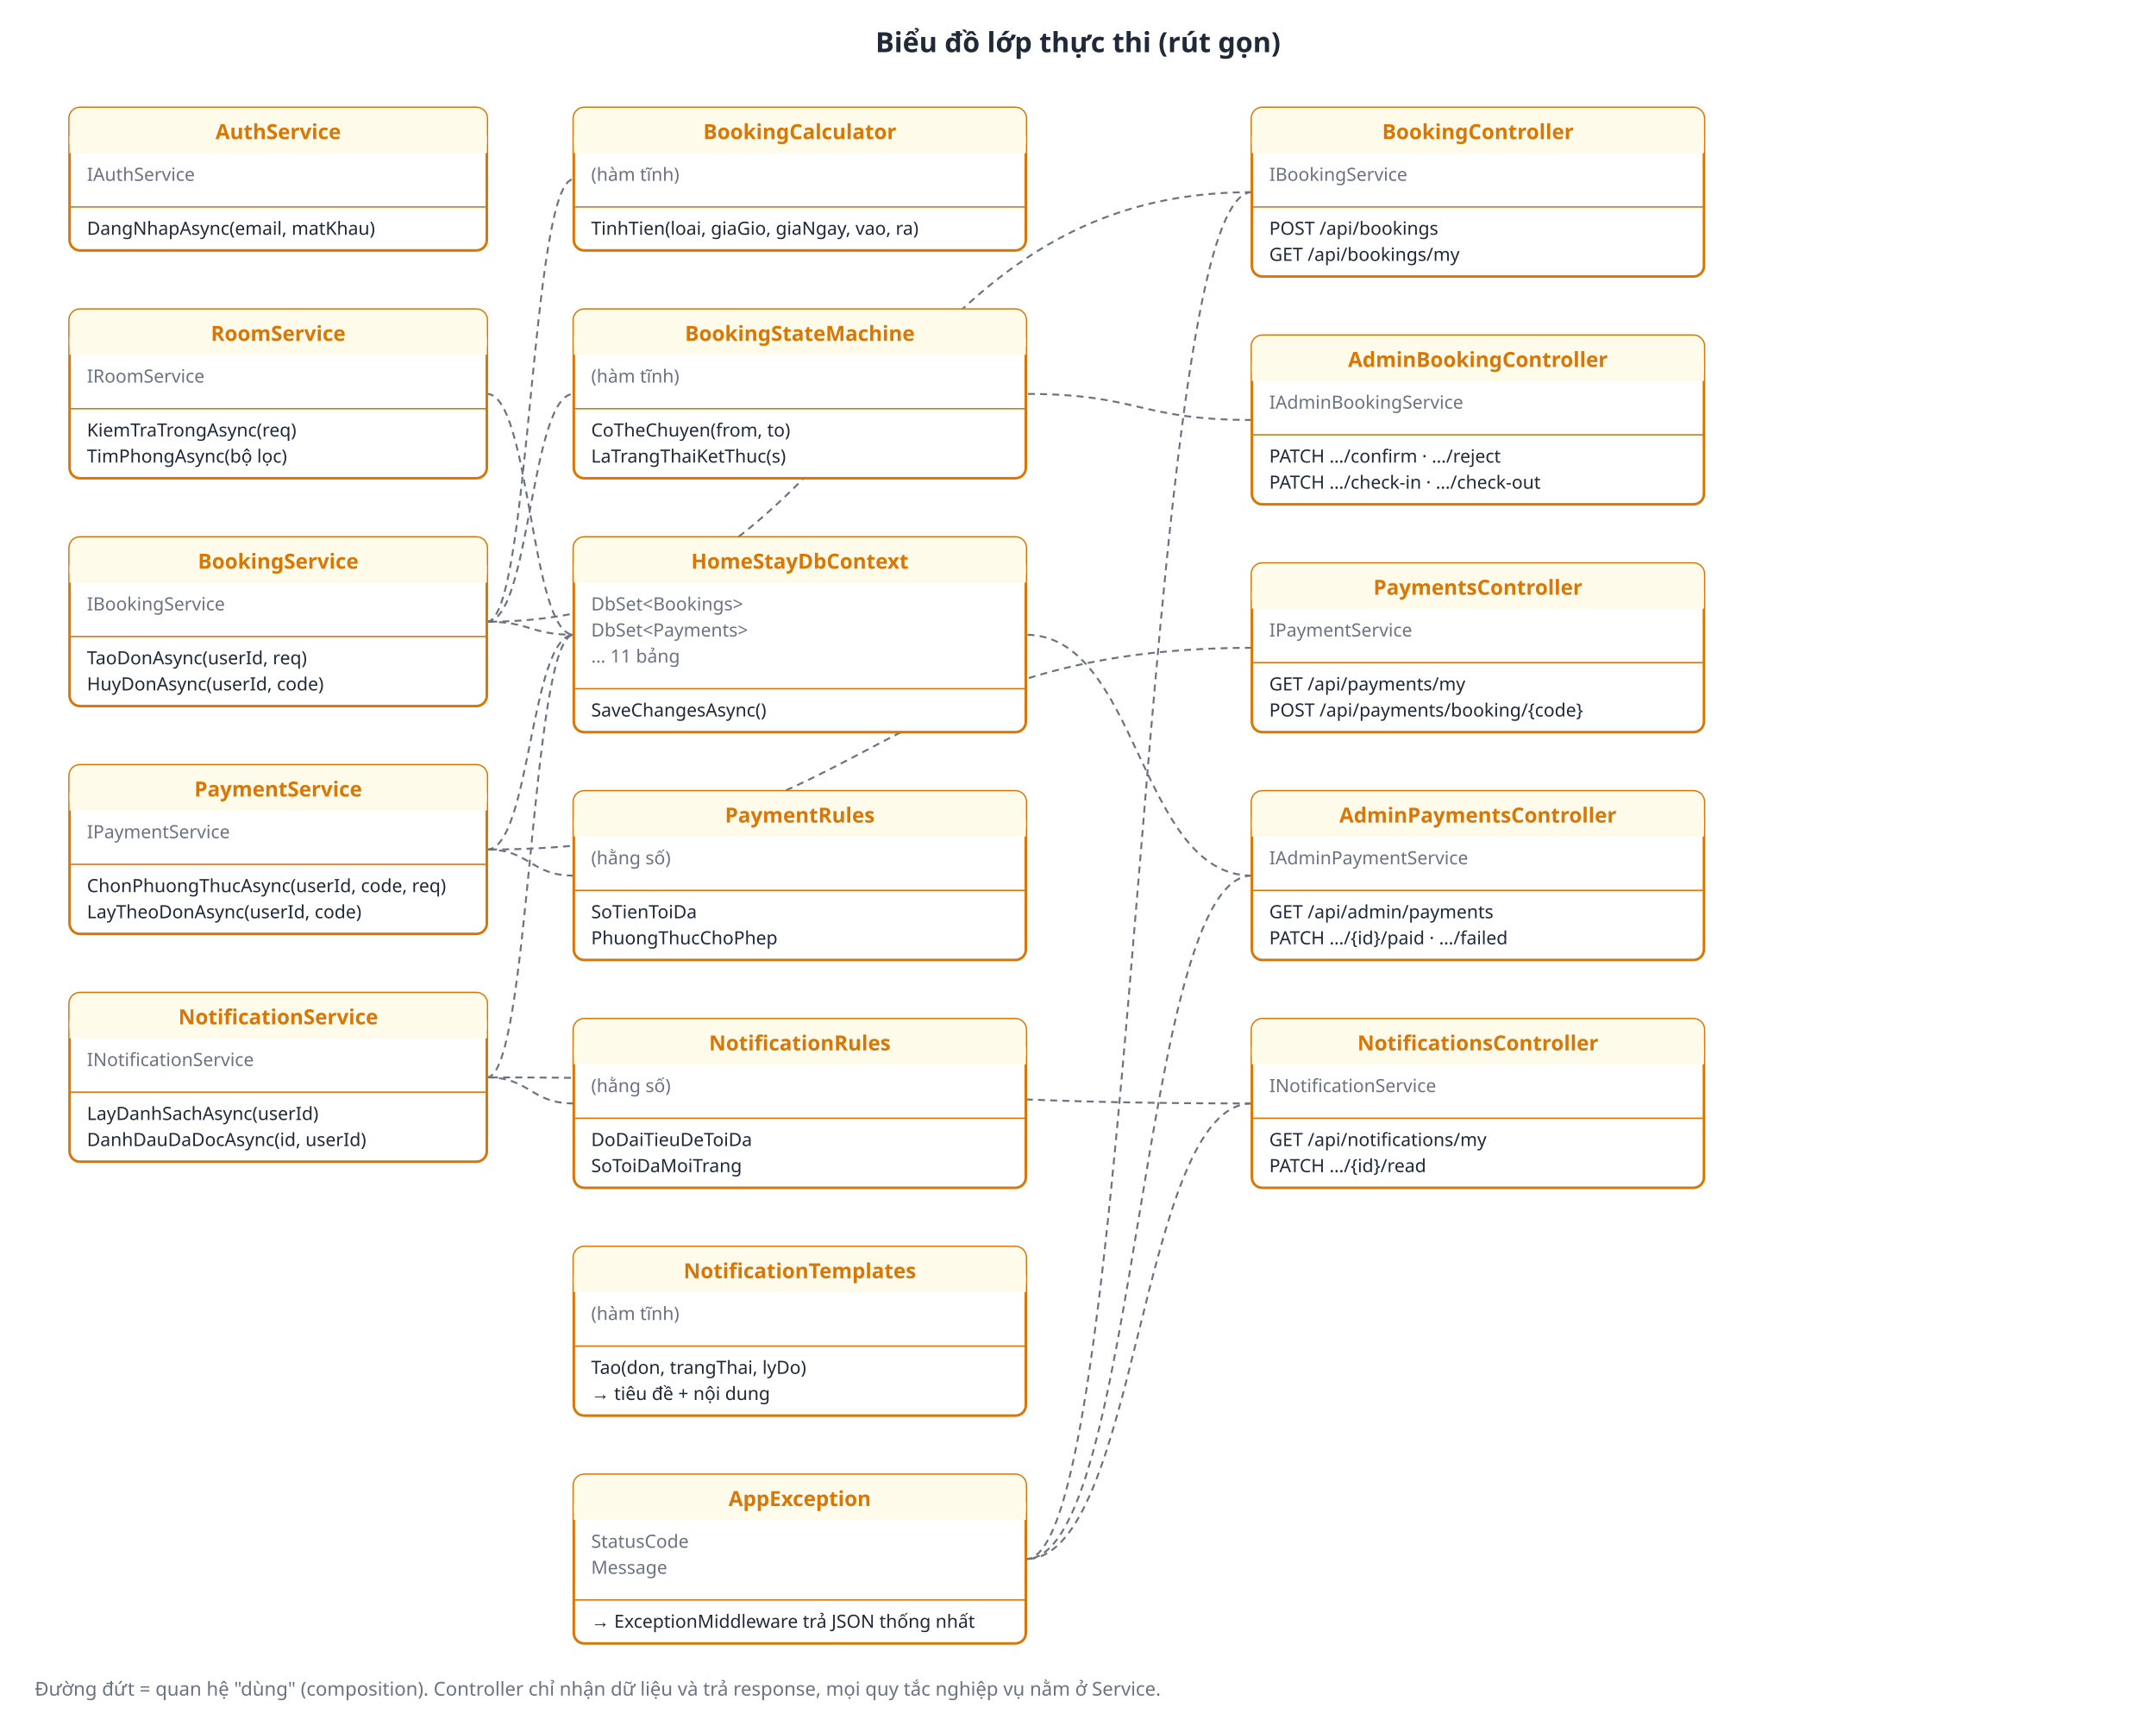
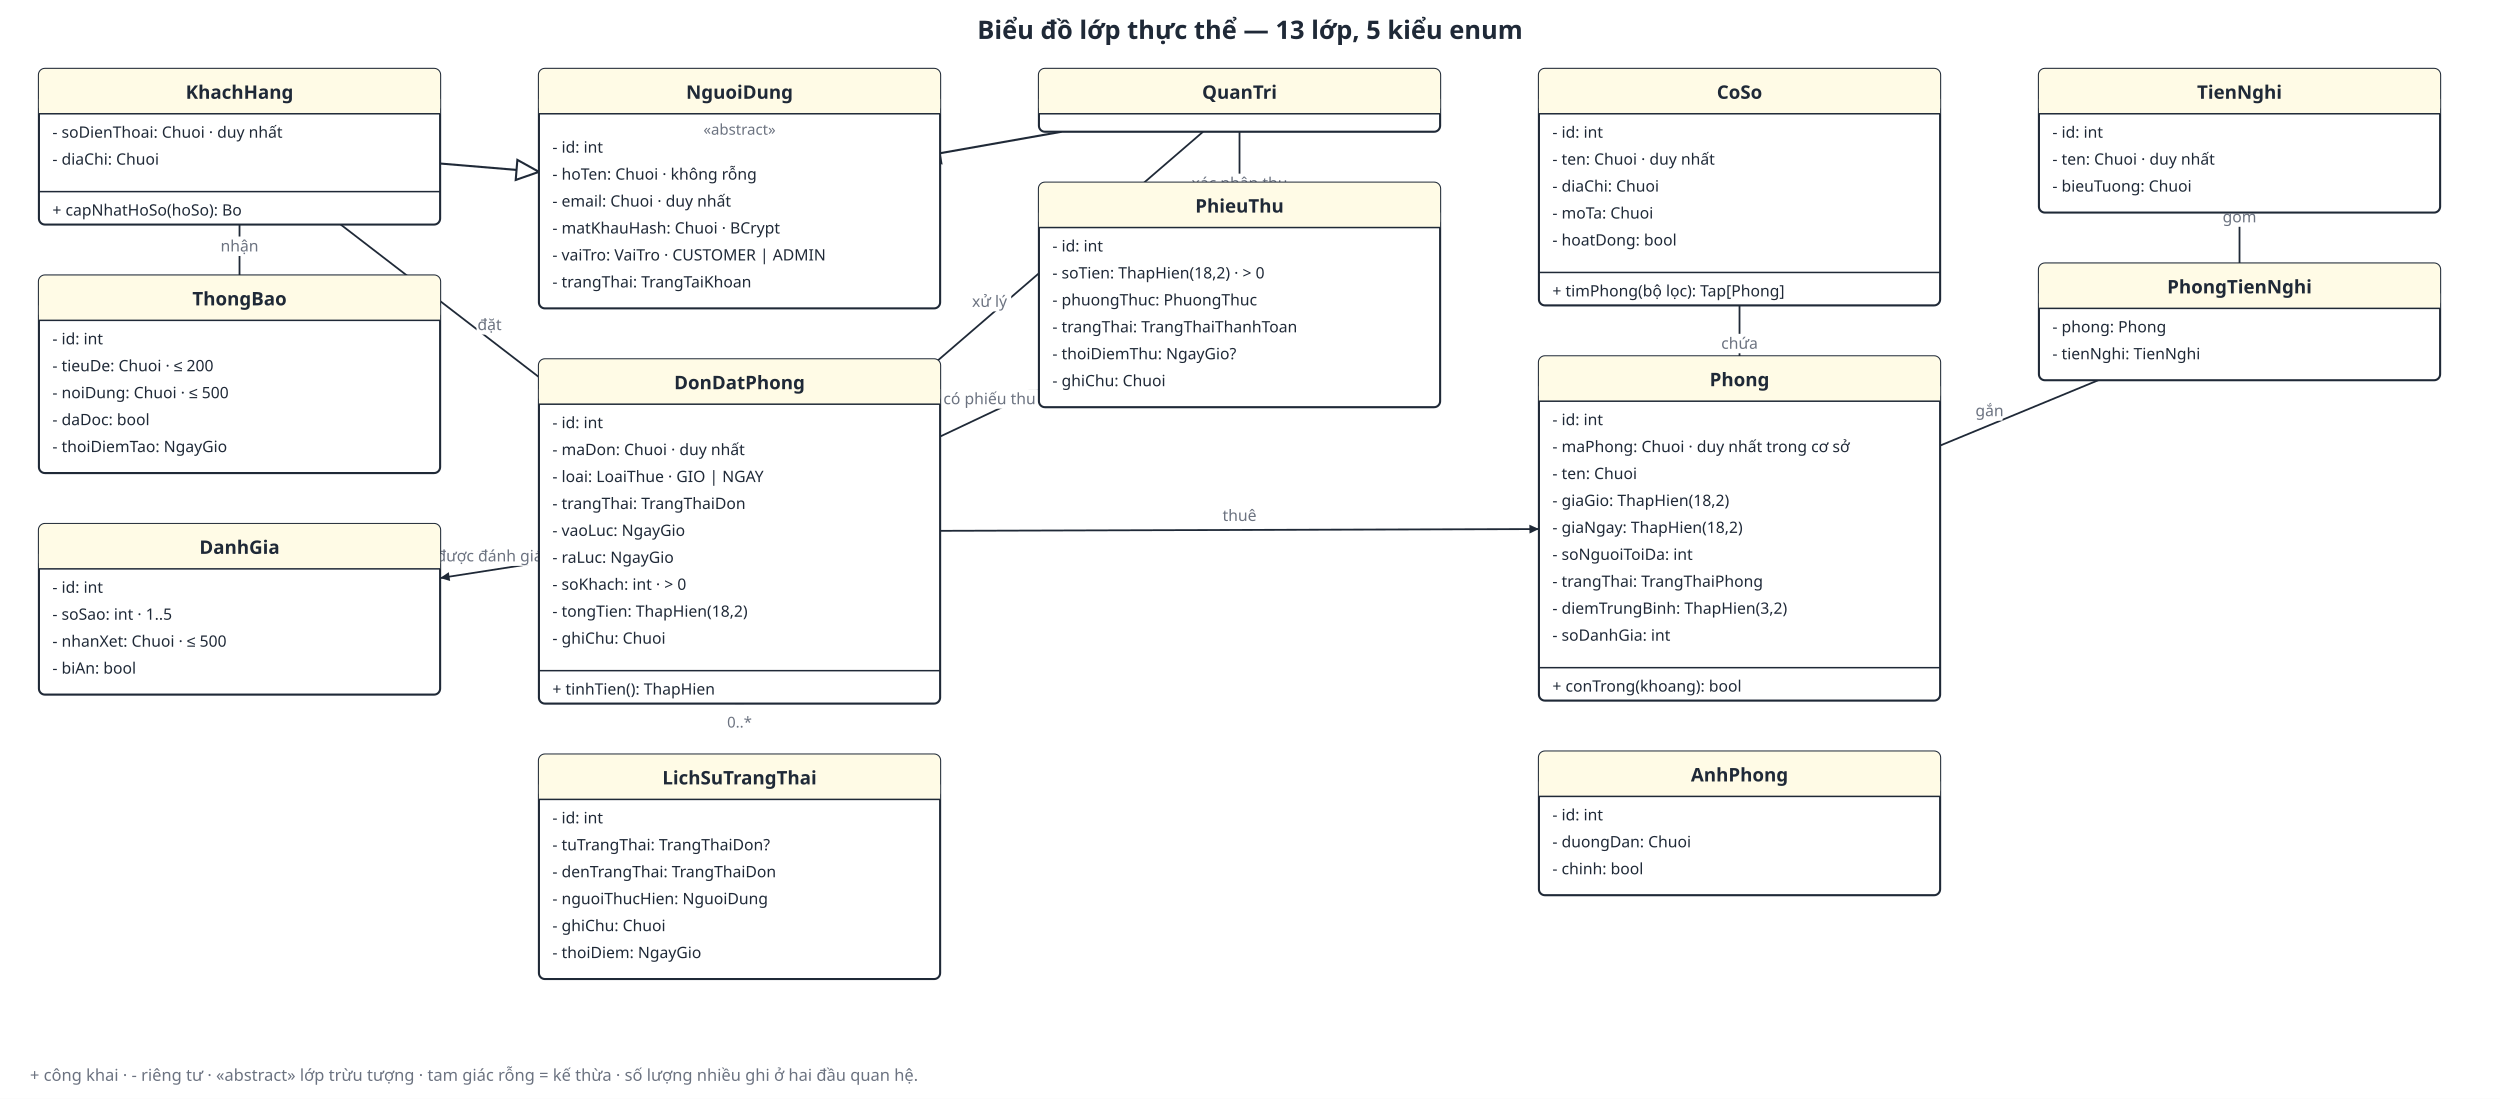
- <svg xmlns="http://www.w3.org/2000/svg" width="1240" height="989" viewBox="0 0 1240 989" font-family="'Segoe UI', 'Noto Sans', Arial, sans-serif">
-   <rect width="1240" height="989" fill="#ffffff" />
-   <text x="620" y="30" font-size="16" text-anchor="middle" fill="#1f2937" font-weight="700">Biểu đồ lớp thực thi (rút gọn)</text>
-   <path d="M 280 357.5 C 305 357.5, 305 103, 330 103" fill="none" stroke="#6b7280" stroke-width="1.1" stroke-dasharray="4 3" />
-   <path d="M 280 357.5 C 305 357.5, 305 226.5, 330 226.5" fill="none" stroke="#6b7280" stroke-width="1.1" stroke-dasharray="4 3" />
-   <path d="M 280 357.5 C 305 357.5, 305 365, 330 365" fill="none" stroke="#6b7280" stroke-width="1.1" stroke-dasharray="4 3" />
-   <path d="M 280 226.5 C 305 226.5, 305 365, 330 365" fill="none" stroke="#6b7280" stroke-width="1.1" stroke-dasharray="4 3" />
-   <path d="M 280 488.5 C 305 488.5, 305 365, 330 365" fill="none" stroke="#6b7280" stroke-width="1.1" stroke-dasharray="4 3" />
-   <path d="M 280 619.5 C 305 619.5, 305 365, 330 365" fill="none" stroke="#6b7280" stroke-width="1.1" stroke-dasharray="4 3" />
-   <path d="M 280 619.5 C 305 619.5, 305 634.5, 330 634.5" fill="none" stroke="#6b7280" stroke-width="1.1" stroke-dasharray="4 3" />
-   <path d="M 720 110.5 C 500 110.5, 500 357.5, 280 357.5" fill="none" stroke="#6b7280" stroke-width="1.1" stroke-dasharray="4 3" />
-   <path d="M 720 241.5 C 655 241.5, 655 226.5, 590 226.5" fill="none" stroke="#6b7280" stroke-width="1.1" stroke-dasharray="4 3" />
-   <path d="M 720 372.5 C 500 372.5, 500 488.5, 280 488.5" fill="none" stroke="#6b7280" stroke-width="1.1" stroke-dasharray="4 3" />
-   <path d="M 720 503.5 C 655 503.5, 655 365, 590 365" fill="none" stroke="#6b7280" stroke-width="1.1" stroke-dasharray="4 3" />
-   <path d="M 720 634.5 C 500 634.5, 500 619.5, 280 619.5" fill="none" stroke="#6b7280" stroke-width="1.1" stroke-dasharray="4 3" />
-   <path d="M 280 488.5 C 305 488.5, 305 503.5, 330 503.5" fill="none" stroke="#6b7280" stroke-width="1.1" stroke-dasharray="4 3" />
-   <path d="M 720 110.5 C 655 110.5, 655 896.5, 590 896.5" fill="none" stroke="#6b7280" stroke-width="1.1" stroke-dasharray="4 3" />
-   <path d="M 720 634.5 C 655 634.5, 655 896.5, 590 896.5" fill="none" stroke="#6b7280" stroke-width="1.1" stroke-dasharray="4 3" />
-   <path d="M 720 503.5 C 655 503.5, 655 896.5, 590 896.5" fill="none" stroke="#6b7280" stroke-width="1.1" stroke-dasharray="4 3" />
-   <rect x="40" y="62" width="240" height="82" rx="6" fill="#ffffff" stroke="#d97706" stroke-width="1.5" />
-   <rect x="40" y="62" width="240" height="26" rx="6" fill="#fffbeb" />
-   <rect x="40" y="78" width="240" height="10" fill="#fffbeb" />
-   <text x="160" y="80" font-size="12" text-anchor="middle" fill="#d97706" font-weight="700">AuthService</text>
-   <text x="50" y="104" font-size="10.5" text-anchor="start" fill="#6b7280" font-weight="400">IAuthService</text>
-   <line x1="40" y1="119" x2="280" y2="119" stroke="#d97706" stroke-width="0.8" />
-   <text x="50" y="135" font-size="10.5" text-anchor="start" fill="#1f2937" font-weight="400">DangNhapAsync(email, matKhau)</text>
-   <rect x="40" y="178" width="240" height="97" rx="6" fill="#ffffff" stroke="#d97706" stroke-width="1.5" />
-   <rect x="40" y="178" width="240" height="26" rx="6" fill="#fffbeb" />
-   <rect x="40" y="194" width="240" height="10" fill="#fffbeb" />
-   <text x="160" y="196" font-size="12" text-anchor="middle" fill="#d97706" font-weight="700">RoomService</text>
-   <text x="50" y="220" font-size="10.5" text-anchor="start" fill="#6b7280" font-weight="400">IRoomService</text>
-   <line x1="40" y1="235" x2="280" y2="235" stroke="#d97706" stroke-width="0.8" />
-   <text x="50" y="251" font-size="10.5" text-anchor="start" fill="#1f2937" font-weight="400">KiemTraTrongAsync(req)</text>
-   <text x="50" y="266" font-size="10.5" text-anchor="start" fill="#1f2937" font-weight="400">TimPhongAsync(bộ lọc)</text>
-   <rect x="40" y="309" width="240" height="97" rx="6" fill="#ffffff" stroke="#d97706" stroke-width="1.5" />
-   <rect x="40" y="309" width="240" height="26" rx="6" fill="#fffbeb" />
-   <rect x="40" y="325" width="240" height="10" fill="#fffbeb" />
-   <text x="160" y="327" font-size="12" text-anchor="middle" fill="#d97706" font-weight="700">BookingService</text>
-   <text x="50" y="351" font-size="10.5" text-anchor="start" fill="#6b7280" font-weight="400">IBookingService</text>
-   <line x1="40" y1="366" x2="280" y2="366" stroke="#d97706" stroke-width="0.8" />
-   <text x="50" y="382" font-size="10.5" text-anchor="start" fill="#1f2937" font-weight="400">TaoDonAsync(userId, req)</text>
-   <text x="50" y="397" font-size="10.5" text-anchor="start" fill="#1f2937" font-weight="400">HuyDonAsync(userId, code)</text>
-   <rect x="40" y="440" width="240" height="97" rx="6" fill="#ffffff" stroke="#d97706" stroke-width="1.5" />
-   <rect x="40" y="440" width="240" height="26" rx="6" fill="#fffbeb" />
-   <rect x="40" y="456" width="240" height="10" fill="#fffbeb" />
-   <text x="160" y="458" font-size="12" text-anchor="middle" fill="#d97706" font-weight="700">PaymentService</text>
-   <text x="50" y="482" font-size="10.5" text-anchor="start" fill="#6b7280" font-weight="400">IPaymentService</text>
-   <line x1="40" y1="497" x2="280" y2="497" stroke="#d97706" stroke-width="0.8" />
-   <text x="50" y="513" font-size="10.5" text-anchor="start" fill="#1f2937" font-weight="400">ChonPhuongThucAsync(userId, code, req)</text>
-   <text x="50" y="528" font-size="10.5" text-anchor="start" fill="#1f2937" font-weight="400">LayTheoDonAsync(userId, code)</text>
-   <rect x="40" y="571" width="240" height="97" rx="6" fill="#ffffff" stroke="#d97706" stroke-width="1.5" />
-   <rect x="40" y="571" width="240" height="26" rx="6" fill="#fffbeb" />
-   <rect x="40" y="587" width="240" height="10" fill="#fffbeb" />
-   <text x="160" y="589" font-size="12" text-anchor="middle" fill="#d97706" font-weight="700">NotificationService</text>
-   <text x="50" y="613" font-size="10.5" text-anchor="start" fill="#6b7280" font-weight="400">INotificationService</text>
-   <line x1="40" y1="628" x2="280" y2="628" stroke="#d97706" stroke-width="0.8" />
-   <text x="50" y="644" font-size="10.5" text-anchor="start" fill="#1f2937" font-weight="400">LayDanhSachAsync(userId)</text>
-   <text x="50" y="659" font-size="10.5" text-anchor="start" fill="#1f2937" font-weight="400">DanhDauDaDocAsync(id, userId)</text>
-   <rect x="330" y="62" width="260" height="82" rx="6" fill="#ffffff" stroke="#d97706" stroke-width="1.5" />
-   <rect x="330" y="62" width="260" height="26" rx="6" fill="#fffbeb" />
-   <rect x="330" y="78" width="260" height="10" fill="#fffbeb" />
-   <text x="460" y="80" font-size="12" text-anchor="middle" fill="#d97706" font-weight="700">BookingCalculator</text>
-   <text x="340" y="104" font-size="10.5" text-anchor="start" fill="#6b7280" font-weight="400">(hàm tĩnh)</text>
-   <line x1="330" y1="119" x2="590" y2="119" stroke="#d97706" stroke-width="0.8" />
-   <text x="340" y="135" font-size="10.5" text-anchor="start" fill="#1f2937" font-weight="400">TinhTien(loai, giaGio, giaNgay, vao, ra)</text>
-   <rect x="330" y="178" width="260" height="97" rx="6" fill="#ffffff" stroke="#d97706" stroke-width="1.5" />
-   <rect x="330" y="178" width="260" height="26" rx="6" fill="#fffbeb" />
-   <rect x="330" y="194" width="260" height="10" fill="#fffbeb" />
-   <text x="460" y="196" font-size="12" text-anchor="middle" fill="#d97706" font-weight="700">BookingStateMachine</text>
-   <text x="340" y="220" font-size="10.5" text-anchor="start" fill="#6b7280" font-weight="400">(hàm tĩnh)</text>
-   <line x1="330" y1="235" x2="590" y2="235" stroke="#d97706" stroke-width="0.8" />
-   <text x="340" y="251" font-size="10.5" text-anchor="start" fill="#1f2937" font-weight="400">CoTheChuyen(from, to)</text>
-   <text x="340" y="266" font-size="10.5" text-anchor="start" fill="#1f2937" font-weight="400">LaTrangThaiKetThuc(s)</text>
-   <rect x="330" y="309" width="260" height="112" rx="6" fill="#ffffff" stroke="#d97706" stroke-width="1.5" />
-   <rect x="330" y="309" width="260" height="26" rx="6" fill="#fffbeb" />
-   <rect x="330" y="325" width="260" height="10" fill="#fffbeb" />
-   <text x="460" y="327" font-size="12" text-anchor="middle" fill="#d97706" font-weight="700">HomeStayDbContext</text>
-   <text x="340" y="351" font-size="10.5" text-anchor="start" fill="#6b7280" font-weight="400">DbSet&lt;Bookings&gt;</text>
-   <text x="340" y="366" font-size="10.5" text-anchor="start" fill="#6b7280" font-weight="400">DbSet&lt;Payments&gt;</text>
-   <text x="340" y="381" font-size="10.5" text-anchor="start" fill="#6b7280" font-weight="400">… 11 bảng</text>
-   <line x1="330" y1="396" x2="590" y2="396" stroke="#d97706" stroke-width="0.8" />
-   <text x="340" y="412" font-size="10.5" text-anchor="start" fill="#1f2937" font-weight="400">SaveChangesAsync()</text>
-   <rect x="330" y="455" width="260" height="97" rx="6" fill="#ffffff" stroke="#d97706" stroke-width="1.5" />
-   <rect x="330" y="455" width="260" height="26" rx="6" fill="#fffbeb" />
-   <rect x="330" y="471" width="260" height="10" fill="#fffbeb" />
-   <text x="460" y="473" font-size="12" text-anchor="middle" fill="#d97706" font-weight="700">PaymentRules</text>
-   <text x="340" y="497" font-size="10.5" text-anchor="start" fill="#6b7280" font-weight="400">(hằng số)</text>
-   <line x1="330" y1="512" x2="590" y2="512" stroke="#d97706" stroke-width="0.8" />
-   <text x="340" y="528" font-size="10.5" text-anchor="start" fill="#1f2937" font-weight="400">SoTienToiDa</text>
-   <text x="340" y="543" font-size="10.5" text-anchor="start" fill="#1f2937" font-weight="400">PhuongThucChoPhep</text>
-   <rect x="330" y="586" width="260" height="97" rx="6" fill="#ffffff" stroke="#d97706" stroke-width="1.5" />
-   <rect x="330" y="586" width="260" height="26" rx="6" fill="#fffbeb" />
-   <rect x="330" y="602" width="260" height="10" fill="#fffbeb" />
-   <text x="460" y="604" font-size="12" text-anchor="middle" fill="#d97706" font-weight="700">NotificationRules</text>
-   <text x="340" y="628" font-size="10.5" text-anchor="start" fill="#6b7280" font-weight="400">(hằng số)</text>
-   <line x1="330" y1="643" x2="590" y2="643" stroke="#d97706" stroke-width="0.8" />
-   <text x="340" y="659" font-size="10.5" text-anchor="start" fill="#1f2937" font-weight="400">DoDaiTieuDeToiDa</text>
-   <text x="340" y="674" font-size="10.5" text-anchor="start" fill="#1f2937" font-weight="400">SoToiDaMoiTrang</text>
-   <rect x="330" y="717" width="260" height="97" rx="6" fill="#ffffff" stroke="#d97706" stroke-width="1.5" />
-   <rect x="330" y="717" width="260" height="26" rx="6" fill="#fffbeb" />
-   <rect x="330" y="733" width="260" height="10" fill="#fffbeb" />
-   <text x="460" y="735" font-size="12" text-anchor="middle" fill="#d97706" font-weight="700">NotificationTemplates</text>
-   <text x="340" y="759" font-size="10.5" text-anchor="start" fill="#6b7280" font-weight="400">(hàm tĩnh)</text>
-   <line x1="330" y1="774" x2="590" y2="774" stroke="#d97706" stroke-width="0.8" />
-   <text x="340" y="790" font-size="10.5" text-anchor="start" fill="#1f2937" font-weight="400">Tao(don, trangThai, lyDo)</text>
-   <text x="340" y="805" font-size="10.5" text-anchor="start" fill="#1f2937" font-weight="400">→ tiêu đề + nội dung</text>
-   <rect x="330" y="848" width="260" height="97" rx="6" fill="#ffffff" stroke="#d97706" stroke-width="1.5" />
-   <rect x="330" y="848" width="260" height="26" rx="6" fill="#fffbeb" />
-   <rect x="330" y="864" width="260" height="10" fill="#fffbeb" />
-   <text x="460" y="866" font-size="12" text-anchor="middle" fill="#d97706" font-weight="700">AppException</text>
-   <text x="340" y="890" font-size="10.5" text-anchor="start" fill="#6b7280" font-weight="400">StatusCode</text>
-   <text x="340" y="905" font-size="10.5" text-anchor="start" fill="#6b7280" font-weight="400">Message</text>
-   <line x1="330" y1="920" x2="590" y2="920" stroke="#d97706" stroke-width="0.8" />
-   <text x="340" y="936" font-size="10.5" text-anchor="start" fill="#1f2937" font-weight="400">→ ExceptionMiddleware trả JSON thống nhất</text>
-   <rect x="720" y="62" width="260" height="97" rx="6" fill="#ffffff" stroke="#d97706" stroke-width="1.5" />
-   <rect x="720" y="62" width="260" height="26" rx="6" fill="#fffbeb" />
-   <rect x="720" y="78" width="260" height="10" fill="#fffbeb" />
-   <text x="850" y="80" font-size="12" text-anchor="middle" fill="#d97706" font-weight="700">BookingController</text>
-   <text x="730" y="104" font-size="10.5" text-anchor="start" fill="#6b7280" font-weight="400">IBookingService</text>
-   <line x1="720" y1="119" x2="980" y2="119" stroke="#d97706" stroke-width="0.8" />
-   <text x="730" y="135" font-size="10.5" text-anchor="start" fill="#1f2937" font-weight="400">POST /api/bookings</text>
-   <text x="730" y="150" font-size="10.5" text-anchor="start" fill="#1f2937" font-weight="400">GET /api/bookings/my</text>
-   <rect x="720" y="193" width="260" height="97" rx="6" fill="#ffffff" stroke="#d97706" stroke-width="1.5" />
-   <rect x="720" y="193" width="260" height="26" rx="6" fill="#fffbeb" />
-   <rect x="720" y="209" width="260" height="10" fill="#fffbeb" />
-   <text x="850" y="211" font-size="12" text-anchor="middle" fill="#d97706" font-weight="700">AdminBookingController</text>
-   <text x="730" y="235" font-size="10.5" text-anchor="start" fill="#6b7280" font-weight="400">IAdminBookingService</text>
-   <line x1="720" y1="250" x2="980" y2="250" stroke="#d97706" stroke-width="0.8" />
-   <text x="730" y="266" font-size="10.5" text-anchor="start" fill="#1f2937" font-weight="400">PATCH …/confirm · …/reject</text>
-   <text x="730" y="281" font-size="10.5" text-anchor="start" fill="#1f2937" font-weight="400">PATCH …/check-in · …/check-out</text>
-   <rect x="720" y="324" width="260" height="97" rx="6" fill="#ffffff" stroke="#d97706" stroke-width="1.5" />
-   <rect x="720" y="324" width="260" height="26" rx="6" fill="#fffbeb" />
-   <rect x="720" y="340" width="260" height="10" fill="#fffbeb" />
-   <text x="850" y="342" font-size="12" text-anchor="middle" fill="#d97706" font-weight="700">PaymentsController</text>
-   <text x="730" y="366" font-size="10.5" text-anchor="start" fill="#6b7280" font-weight="400">IPaymentService</text>
-   <line x1="720" y1="381" x2="980" y2="381" stroke="#d97706" stroke-width="0.8" />
-   <text x="730" y="397" font-size="10.5" text-anchor="start" fill="#1f2937" font-weight="400">GET /api/payments/my</text>
-   <text x="730" y="412" font-size="10.5" text-anchor="start" fill="#1f2937" font-weight="400">POST /api/payments/booking/{code}</text>
-   <rect x="720" y="455" width="260" height="97" rx="6" fill="#ffffff" stroke="#d97706" stroke-width="1.5" />
-   <rect x="720" y="455" width="260" height="26" rx="6" fill="#fffbeb" />
-   <rect x="720" y="471" width="260" height="10" fill="#fffbeb" />
-   <text x="850" y="473" font-size="12" text-anchor="middle" fill="#d97706" font-weight="700">AdminPaymentsController</text>
-   <text x="730" y="497" font-size="10.5" text-anchor="start" fill="#6b7280" font-weight="400">IAdminPaymentService</text>
-   <line x1="720" y1="512" x2="980" y2="512" stroke="#d97706" stroke-width="0.8" />
-   <text x="730" y="528" font-size="10.5" text-anchor="start" fill="#1f2937" font-weight="400">GET /api/admin/payments</text>
-   <text x="730" y="543" font-size="10.5" text-anchor="start" fill="#1f2937" font-weight="400">PATCH …/{id}/paid · …/failed</text>
-   <rect x="720" y="586" width="260" height="97" rx="6" fill="#ffffff" stroke="#d97706" stroke-width="1.5" />
-   <rect x="720" y="586" width="260" height="26" rx="6" fill="#fffbeb" />
-   <rect x="720" y="602" width="260" height="10" fill="#fffbeb" />
-   <text x="850" y="604" font-size="12" text-anchor="middle" fill="#d97706" font-weight="700">NotificationsController</text>
-   <text x="730" y="628" font-size="10.5" text-anchor="start" fill="#6b7280" font-weight="400">INotificationService</text>
-   <line x1="720" y1="643" x2="980" y2="643" stroke="#d97706" stroke-width="0.8" />
-   <text x="730" y="659" font-size="10.5" text-anchor="start" fill="#1f2937" font-weight="400">GET /api/notifications/my</text>
-   <text x="730" y="674" font-size="10.5" text-anchor="start" fill="#1f2937" font-weight="400">PATCH …/{id}/read</text>
-   <text x="20" y="975" font-size="11" text-anchor="start" fill="#6b7280" font-weight="400">Đường đứt = quan hệ "dùng" (composition). Controller chỉ nhận dữ liệu và trả response, mọi quy tắc nghiệp vụ nằm ở Service.</text>
+ <svg xmlns="http://www.w3.org/2000/svg" width="1670" height="734" viewBox="0 0 1670 734" font-family="'Segoe UI', 'Noto Sans', Arial, sans-serif" role="img">
+   <rect width="1670" height="734" fill="#ffffff" />
+   <text x="835" y="26" font-size="17" text-anchor="middle" fill="#1f2937" font-weight="700">Biểu đồ lớp thực thể — 13 lớp, 5 kiểu enum</text>
+   <line x1="227.58" y1="150" x2="426.42" y2="303" stroke="#1f2937" stroke-width="1.2" />
+   <polygon points="426.42,303 419.6,301.5 423.2,296.8" fill="#1f2937" />
+   <rect x="318.3" y="210.5" width="17.4" height="13" fill="#ffffff" />
+   <text x="327" y="220.5" font-size="10.5" text-anchor="middle" fill="#6b7280" font-weight="400">đặt</text>
+   <text x="214.899" y="144.243" font-size="10" text-anchor="middle" fill="#6b7280" font-weight="400">1</text>
+   <text x="440.686" y="317.977" font-size="10" text-anchor="middle" fill="#6b7280" font-weight="400">0..*</text>
+   <line x1="160" y1="150" x2="160" y2="198" stroke="#1f2937" stroke-width="1.2" />
+   <polygon points="160,198 157.0,191.7 163.0,191.7" fill="#1f2937" />
+   <rect x="148.4" y="158" width="23.2" height="13" fill="#ffffff" />
+   <text x="160" y="168" font-size="10.5" text-anchor="middle" fill="#6b7280" font-weight="400">nhận</text>
+   <text x="160" y="138" font-size="10" text-anchor="middle" fill="#6b7280" font-weight="400">1</text>
+   <text x="160" y="220" font-size="10" text-anchor="middle" fill="#6b7280" font-weight="400">0..*</text>
+   <line x1="494" y1="470" x2="494" y2="464" stroke="#1f2937" stroke-width="1.2" />
+   <polygon points="494,464 497.0,470.3 491.0,470.3" fill="#1f2937" />
+   <rect x="470.8" y="451" width="46.4" height="13" fill="#ffffff" />
+   <text x="494" y="461" font-size="10.5" text-anchor="middle" fill="#6b7280" font-weight="400">ghi nhận</text>
+   <text x="494" y="458" font-size="10" text-anchor="middle" fill="#6b7280" font-weight="400">1</text>
+   <text x="494" y="486" font-size="10" text-anchor="middle" fill="#6b7280" font-weight="400">0..*</text>
+   <line x1="628" y1="291.611" x2="694" y2="260.389" stroke="#1f2937" stroke-width="1.2" />
+   <polygon points="694,260.389 689.5,265.8 687.0,260.4" fill="#1f2937" />
+   <rect x="626.2" y="260" width="69.6" height="13" fill="#ffffff" />
+   <text x="661" y="270" font-size="10.5" text-anchor="middle" fill="#6b7280" font-weight="400">có phiếu thu</text>
+   <text x="613.537" y="302.453" font-size="10" text-anchor="middle" fill="#6b7280" font-weight="400">1</text>
+   <text x="710.271" y="256.692" font-size="10" text-anchor="middle" fill="#6b7280" font-weight="400">0..1</text>
+   <line x1="360" y1="375.862" x2="294" y2="386.138" stroke="#1f2937" stroke-width="1.2" />
+   <polygon points="294,386.138 299.8,382.2 300.7,388.1" fill="#1f2937" />
+   <rect x="289.3" y="365" width="75.4" height="13" fill="#ffffff" />
+   <text x="327" y="375" font-size="10.5" text-anchor="middle" fill="#6b7280" font-weight="400">được đánh giá</text>
+   <text x="375.81" y="377.401" font-size="10" text-anchor="middle" fill="#6b7280" font-weight="400">1</text>
+   <text x="276.214" y="392.907" font-size="10" text-anchor="middle" fill="#6b7280" font-weight="400">0..1</text>
+   <line x1="628" y1="354.599" x2="1028" y2="353.401" stroke="#1f2937" stroke-width="1.2" />
+   <polygon points="1028,353.401 1021.7,356.4 1021.6,350.5" fill="#1f2937" />
+   <rect x="816.4" y="338" width="23.2" height="13" fill="#ffffff" />
+   <text x="828" y="348" font-size="10.5" text-anchor="middle" fill="#6b7280" font-weight="400">thuê</text>
+   <text x="612" y="358.647" font-size="10" text-anchor="middle" fill="#6b7280" font-weight="400">0..*</text>
+   <text x="1046" y="357.347" font-size="10" text-anchor="middle" fill="#6b7280" font-weight="400">1</text>
+   <line x1="1162" y1="204" x2="1162" y2="274" stroke="#1f2937" stroke-width="1.2" />
+   <polygon points="1162,274 1159.0,267.7 1165.0,267.7" fill="#1f2937" />
+   <rect x="1150.4" y="223" width="23.2" height="13" fill="#ffffff" />
+   <text x="1162" y="233" font-size="10.5" text-anchor="middle" fill="#6b7280" font-weight="400">chứa</text>
+   <text x="1162" y="192" font-size="10" text-anchor="middle" fill="#6b7280" font-weight="400">1</text>
+   <text x="1162" y="296" font-size="10" text-anchor="middle" fill="#6b7280" font-weight="400">0..*</text>
+   <line x1="1162" y1="468" x2="1162" y2="435" stroke="#1f2937" stroke-width="1.2" />
+   <polygon points="1162,435 1165.0,441.3 1159.0,441.3" fill="#1f2937" />
+   <rect x="1144.6" y="435.5" width="34.8" height="13" fill="#ffffff" />
+   <text x="1162" y="445.5" font-size="10.5" text-anchor="middle" fill="#6b7280" font-weight="400">có ảnh</text>
+   <text x="1162" y="456" font-size="10" text-anchor="middle" fill="#6b7280" font-weight="400">1</text>
+   <text x="1162" y="457" font-size="10" text-anchor="middle" fill="#6b7280" font-weight="400">0..*</text>
+   <line x1="1401.609" y1="254" x2="1256.391" y2="314" stroke="#1f2937" stroke-width="1.2" />
+   <polygon points="1256.391,314 1261.1,308.8 1263.4,314.3" fill="#1f2937" />
+   <rect x="1320.3" y="268" width="17.4" height="13" fill="#ffffff" />
+   <text x="1329" y="278" font-size="10.5" text-anchor="middle" fill="#6b7280" font-weight="400">gắn</text>
+   <text x="1416.396" y="251.89" font-size="10" text-anchor="middle" fill="#6b7280" font-weight="400">*</text>
+   <text x="1239.755" y="324.874" font-size="10" text-anchor="middle" fill="#6b7280" font-weight="400">1</text>
+   <line x1="1496" y1="176" x2="1496" y2="133" stroke="#1f2937" stroke-width="1.2" />
+   <polygon points="1496,133 1499.0,139.3 1493.0,139.3" fill="#1f2937" />
+   <rect x="1487.3" y="138.5" width="17.4" height="13" fill="#ffffff" />
+   <text x="1496" y="148.5" font-size="10.5" text-anchor="middle" fill="#6b7280" font-weight="400">gồm</text>
+   <text x="1496" y="196" font-size="10" text-anchor="middle" fill="#6b7280" font-weight="400">*</text>
+   <text x="1496" y="119" font-size="10" text-anchor="middle" fill="#6b7280" font-weight="400">1</text>
+   <line x1="803.646" y1="88" x2="518.354" y2="334" stroke="#1f2937" stroke-width="1.2" />
+   <polygon points="518.354,334 521.2,327.6 525.1,332.1" fill="#1f2937" />
+   <rect x="646.5" y="195" width="29" height="13" fill="#ffffff" />
+   <text x="661" y="205" font-size="10.5" text-anchor="middle" fill="#6b7280" font-weight="400">xử lý</text>
+   <text x="815.763" y="81.552" font-size="10" text-anchor="middle" fill="#6b7280" font-weight="400">1</text>
+   <text x="504.722" y="349.755" font-size="10" text-anchor="middle" fill="#6b7280" font-weight="400">0..*</text>
+   <line x1="828" y1="88" x2="828" y2="176" stroke="#1f2937" stroke-width="1.2" />
+   <polygon points="828,176 825.0,169.7 831.0,169.7" fill="#1f2937" />
+   <rect x="793.2" y="116" width="69.6" height="13" fill="#ffffff" />
+   <text x="828" y="126" font-size="10.5" text-anchor="middle" fill="#6b7280" font-weight="400">xác nhận thu</text>
+   <text x="828" y="76" font-size="10" text-anchor="middle" fill="#6b7280" font-weight="400">1</text>
+   <text x="828" y="198" font-size="10" text-anchor="middle" fill="#6b7280" font-weight="400">0..*</text>
+   <line x1="294" y1="109.234" x2="360" y2="114.766" stroke="#1f2937" stroke-width="1.4" />
+   <polygon points="360.0,114.8 345.6,106.8 344.5,120.2" fill="#ffffff" stroke="#1f2937" stroke-width="1.4" />
+   <line x1="709.119" y1="88" x2="612.881" y2="105" stroke="#1f2937" stroke-width="1.4" />
+   <polygon points="612.9,105.0 628.8,109.0 626.5,95.7" fill="#ffffff" stroke="#1f2937" stroke-width="1.4" />
+   <rect x="360" y="46" width="268" height="160" rx="4" fill="#ffffff" stroke="#1f2937" stroke-width="1.4" />
+   <rect x="360" y="46" width="268" height="30" rx="4" fill="#fffbe6" />
+   <rect x="360" y="66" width="268" height="10" fill="#fffbe6" />
+   <line x1="360" y1="76" x2="628" y2="76" stroke="#1f2937" stroke-width="1" />
+   <text x="494" y="66" font-size="12.5" text-anchor="middle" fill="#1f2937" font-weight="700">NguoiDung</text>
+   <text x="494" y="90" font-size="10" text-anchor="middle" fill="#6b7280" font-weight="400">«abstract»</text>
+   <text x="369" y="102" font-size="10.5" text-anchor="start" fill="#1f2937" font-weight="400">- id: int</text>
+   <text x="369" y="120" font-size="10.5" text-anchor="start" fill="#1f2937" font-weight="400">- hoTen: Chuoi · không rỗng</text>
+   <text x="369" y="138" font-size="10.5" text-anchor="start" fill="#1f2937" font-weight="400">- email: Chuoi · duy nhất</text>
+   <text x="369" y="156" font-size="10.5" text-anchor="start" fill="#1f2937" font-weight="400">- matKhauHash: Chuoi · BCrypt</text>
+   <text x="369" y="174" font-size="10.5" text-anchor="start" fill="#1f2937" font-weight="400">- vaiTro: VaiTro · CUSTOMER | ADMIN</text>
+   <text x="369" y="192" font-size="10.5" text-anchor="start" fill="#1f2937" font-weight="400">- trangThai: TrangTaiKhoan</text>
+   <rect x="26" y="46" width="268" height="104" rx="4" fill="#ffffff" stroke="#1f2937" stroke-width="1.4" />
+   <rect x="26" y="46" width="268" height="30" rx="4" fill="#fffbe6" />
+   <rect x="26" y="66" width="268" height="10" fill="#fffbe6" />
+   <line x1="26" y1="76" x2="294" y2="76" stroke="#1f2937" stroke-width="1" />
+   <text x="160" y="66" font-size="12.5" text-anchor="middle" fill="#1f2937" font-weight="700">KhachHang</text>
+   <text x="35" y="92" font-size="10.5" text-anchor="start" fill="#1f2937" font-weight="400">- soDienThoai: Chuoi · duy nhất</text>
+   <text x="35" y="110" font-size="10.5" text-anchor="start" fill="#1f2937" font-weight="400">- diaChi: Chuoi</text>
+   <line x1="26" y1="128" x2="294" y2="128" stroke="#1f2937" stroke-width="1" />
+   <text x="35" y="144" font-size="10.5" text-anchor="start" fill="#1f2937" font-weight="400">+ capNhatHoSo(hoSo): Bo</text>
+   <rect x="694" y="46" width="268" height="42" rx="4" fill="#ffffff" stroke="#1f2937" stroke-width="1.4" />
+   <rect x="694" y="46" width="268" height="30" rx="4" fill="#fffbe6" />
+   <rect x="694" y="66" width="268" height="10" fill="#fffbe6" />
+   <line x1="694" y1="76" x2="962" y2="76" stroke="#1f2937" stroke-width="1" />
+   <text x="828" y="66" font-size="12.5" text-anchor="middle" fill="#1f2937" font-weight="700">QuanTri</text>
+   <rect x="26" y="184" width="268" height="132" rx="4" fill="#ffffff" stroke="#1f2937" stroke-width="1.4" />
+   <rect x="26" y="184" width="268" height="30" rx="4" fill="#fffbe6" />
+   <rect x="26" y="204" width="268" height="10" fill="#fffbe6" />
+   <line x1="26" y1="214" x2="294" y2="214" stroke="#1f2937" stroke-width="1" />
+   <text x="160" y="204" font-size="12.5" text-anchor="middle" fill="#1f2937" font-weight="700">ThongBao</text>
+   <text x="35" y="230" font-size="10.5" text-anchor="start" fill="#1f2937" font-weight="400">- id: int</text>
+   <text x="35" y="248" font-size="10.5" text-anchor="start" fill="#1f2937" font-weight="400">- tieuDe: Chuoi · ≤ 200</text>
+   <text x="35" y="266" font-size="10.5" text-anchor="start" fill="#1f2937" font-weight="400">- noiDung: Chuoi · ≤ 500</text>
+   <text x="35" y="284" font-size="10.5" text-anchor="start" fill="#1f2937" font-weight="400">- daDoc: bool</text>
+   <text x="35" y="302" font-size="10.5" text-anchor="start" fill="#1f2937" font-weight="400">- thoiDiemTao: NgayGio</text>
+   <rect x="360" y="240" width="268" height="230" rx="4" fill="#ffffff" stroke="#1f2937" stroke-width="1.4" />
+   <rect x="360" y="240" width="268" height="30" rx="4" fill="#fffbe6" />
+   <rect x="360" y="260" width="268" height="10" fill="#fffbe6" />
+   <line x1="360" y1="270" x2="628" y2="270" stroke="#1f2937" stroke-width="1" />
+   <text x="494" y="260" font-size="12.5" text-anchor="middle" fill="#1f2937" font-weight="700">DonDatPhong</text>
+   <text x="369" y="286" font-size="10.5" text-anchor="start" fill="#1f2937" font-weight="400">- id: int</text>
+   <text x="369" y="304" font-size="10.5" text-anchor="start" fill="#1f2937" font-weight="400">- maDon: Chuoi · duy nhất</text>
+   <text x="369" y="322" font-size="10.5" text-anchor="start" fill="#1f2937" font-weight="400">- loai: LoaiThue · GIO | NGAY</text>
+   <text x="369" y="340" font-size="10.5" text-anchor="start" fill="#1f2937" font-weight="400">- trangThai: TrangThaiDon</text>
+   <text x="369" y="358" font-size="10.5" text-anchor="start" fill="#1f2937" font-weight="400">- vaoLuc: NgayGio</text>
+   <text x="369" y="376" font-size="10.5" text-anchor="start" fill="#1f2937" font-weight="400">- raLuc: NgayGio</text>
+   <text x="369" y="394" font-size="10.5" text-anchor="start" fill="#1f2937" font-weight="400">- soKhach: int · &gt; 0</text>
+   <text x="369" y="412" font-size="10.5" text-anchor="start" fill="#1f2937" font-weight="400">- tongTien: ThapHien(18,2)</text>
+   <text x="369" y="430" font-size="10.5" text-anchor="start" fill="#1f2937" font-weight="400">- ghiChu: Chuoi</text>
+   <line x1="360" y1="448" x2="628" y2="448" stroke="#1f2937" stroke-width="1" />
+   <text x="369" y="464" font-size="10.5" text-anchor="start" fill="#1f2937" font-weight="400">+ tinhTien(): ThapHien</text>
+   <rect x="360" y="504" width="268" height="150" rx="4" fill="#ffffff" stroke="#1f2937" stroke-width="1.4" />
+   <rect x="360" y="504" width="268" height="30" rx="4" fill="#fffbe6" />
+   <rect x="360" y="524" width="268" height="10" fill="#fffbe6" />
+   <line x1="360" y1="534" x2="628" y2="534" stroke="#1f2937" stroke-width="1" />
+   <text x="494" y="524" font-size="12.5" text-anchor="middle" fill="#1f2937" font-weight="700">LichSuTrangThai</text>
+   <text x="369" y="550" font-size="10.5" text-anchor="start" fill="#1f2937" font-weight="400">- id: int</text>
+   <text x="369" y="568" font-size="10.5" text-anchor="start" fill="#1f2937" font-weight="400">- tuTrangThai: TrangThaiDon?</text>
+   <text x="369" y="586" font-size="10.5" text-anchor="start" fill="#1f2937" font-weight="400">- denTrangThai: TrangThaiDon</text>
+   <text x="369" y="604" font-size="10.5" text-anchor="start" fill="#1f2937" font-weight="400">- nguoiThucHien: NguoiDung</text>
+   <text x="369" y="622" font-size="10.5" text-anchor="start" fill="#1f2937" font-weight="400">- ghiChu: Chuoi</text>
+   <text x="369" y="640" font-size="10.5" text-anchor="start" fill="#1f2937" font-weight="400">- thoiDiem: NgayGio</text>
+   <rect x="694" y="122" width="268" height="150" rx="4" fill="#ffffff" stroke="#1f2937" stroke-width="1.4" />
+   <rect x="694" y="122" width="268" height="30" rx="4" fill="#fffbe6" />
+   <rect x="694" y="142" width="268" height="10" fill="#fffbe6" />
+   <line x1="694" y1="152" x2="962" y2="152" stroke="#1f2937" stroke-width="1" />
+   <text x="828" y="142" font-size="12.5" text-anchor="middle" fill="#1f2937" font-weight="700">PhieuThu</text>
+   <text x="703" y="168" font-size="10.5" text-anchor="start" fill="#1f2937" font-weight="400">- id: int</text>
+   <text x="703" y="186" font-size="10.5" text-anchor="start" fill="#1f2937" font-weight="400">- soTien: ThapHien(18,2) · &gt; 0</text>
+   <text x="703" y="204" font-size="10.5" text-anchor="start" fill="#1f2937" font-weight="400">- phuongThuc: PhuongThuc</text>
+   <text x="703" y="222" font-size="10.5" text-anchor="start" fill="#1f2937" font-weight="400">- trangThai: TrangThaiThanhToan</text>
+   <text x="703" y="240" font-size="10.5" text-anchor="start" fill="#1f2937" font-weight="400">- thoiDiemThu: NgayGio?</text>
+   <text x="703" y="258" font-size="10.5" text-anchor="start" fill="#1f2937" font-weight="400">- ghiChu: Chuoi</text>
+   <rect x="26" y="350" width="268" height="114" rx="4" fill="#ffffff" stroke="#1f2937" stroke-width="1.4" />
+   <rect x="26" y="350" width="268" height="30" rx="4" fill="#fffbe6" />
+   <rect x="26" y="370" width="268" height="10" fill="#fffbe6" />
+   <line x1="26" y1="380" x2="294" y2="380" stroke="#1f2937" stroke-width="1" />
+   <text x="160" y="370" font-size="12.5" text-anchor="middle" fill="#1f2937" font-weight="700">DanhGia</text>
+   <text x="35" y="396" font-size="10.5" text-anchor="start" fill="#1f2937" font-weight="400">- id: int</text>
+   <text x="35" y="414" font-size="10.5" text-anchor="start" fill="#1f2937" font-weight="400">- soSao: int · 1..5</text>
+   <text x="35" y="432" font-size="10.5" text-anchor="start" fill="#1f2937" font-weight="400">- nhanXet: Chuoi · ≤ 500</text>
+   <text x="35" y="450" font-size="10.5" text-anchor="start" fill="#1f2937" font-weight="400">- biAn: bool</text>
+   <rect x="1028" y="46" width="268" height="158" rx="4" fill="#ffffff" stroke="#1f2937" stroke-width="1.4" />
+   <rect x="1028" y="46" width="268" height="30" rx="4" fill="#fffbe6" />
+   <rect x="1028" y="66" width="268" height="10" fill="#fffbe6" />
+   <line x1="1028" y1="76" x2="1296" y2="76" stroke="#1f2937" stroke-width="1" />
+   <text x="1162" y="66" font-size="12.5" text-anchor="middle" fill="#1f2937" font-weight="700">CoSo</text>
+   <text x="1037" y="92" font-size="10.5" text-anchor="start" fill="#1f2937" font-weight="400">- id: int</text>
+   <text x="1037" y="110" font-size="10.5" text-anchor="start" fill="#1f2937" font-weight="400">- ten: Chuoi · duy nhất</text>
+   <text x="1037" y="128" font-size="10.5" text-anchor="start" fill="#1f2937" font-weight="400">- diaChi: Chuoi</text>
+   <text x="1037" y="146" font-size="10.5" text-anchor="start" fill="#1f2937" font-weight="400">- moTa: Chuoi</text>
+   <text x="1037" y="164" font-size="10.5" text-anchor="start" fill="#1f2937" font-weight="400">- hoatDong: bool</text>
+   <line x1="1028" y1="182" x2="1296" y2="182" stroke="#1f2937" stroke-width="1" />
+   <text x="1037" y="198" font-size="10.5" text-anchor="start" fill="#1f2937" font-weight="400">+ timPhong(bộ lọc): Tap[Phong]</text>
+   <rect x="1028" y="238" width="268" height="230" rx="4" fill="#ffffff" stroke="#1f2937" stroke-width="1.4" />
+   <rect x="1028" y="238" width="268" height="30" rx="4" fill="#fffbe6" />
+   <rect x="1028" y="258" width="268" height="10" fill="#fffbe6" />
+   <line x1="1028" y1="268" x2="1296" y2="268" stroke="#1f2937" stroke-width="1" />
+   <text x="1162" y="258" font-size="12.5" text-anchor="middle" fill="#1f2937" font-weight="700">Phong</text>
+   <text x="1037" y="284" font-size="10.5" text-anchor="start" fill="#1f2937" font-weight="400">- id: int</text>
+   <text x="1037" y="302" font-size="10.5" text-anchor="start" fill="#1f2937" font-weight="400">- maPhong: Chuoi · duy nhất trong cơ sở</text>
+   <text x="1037" y="320" font-size="10.5" text-anchor="start" fill="#1f2937" font-weight="400">- ten: Chuoi</text>
+   <text x="1037" y="338" font-size="10.5" text-anchor="start" fill="#1f2937" font-weight="400">- giaGio: ThapHien(18,2)</text>
+   <text x="1037" y="356" font-size="10.5" text-anchor="start" fill="#1f2937" font-weight="400">- giaNgay: ThapHien(18,2)</text>
+   <text x="1037" y="374" font-size="10.5" text-anchor="start" fill="#1f2937" font-weight="400">- soNguoiToiDa: int</text>
+   <text x="1037" y="392" font-size="10.5" text-anchor="start" fill="#1f2937" font-weight="400">- trangThai: TrangThaiPhong</text>
+   <text x="1037" y="410" font-size="10.5" text-anchor="start" fill="#1f2937" font-weight="400">- diemTrungBinh: ThapHien(3,2)</text>
+   <text x="1037" y="428" font-size="10.5" text-anchor="start" fill="#1f2937" font-weight="400">- soDanhGia: int</text>
+   <line x1="1028" y1="446" x2="1296" y2="446" stroke="#1f2937" stroke-width="1" />
+   <text x="1037" y="462" font-size="10.5" text-anchor="start" fill="#1f2937" font-weight="400">+ conTrong(khoang): bool</text>
+   <rect x="1028" y="502" width="268" height="96" rx="4" fill="#ffffff" stroke="#1f2937" stroke-width="1.4" />
+   <rect x="1028" y="502" width="268" height="30" rx="4" fill="#fffbe6" />
+   <rect x="1028" y="522" width="268" height="10" fill="#fffbe6" />
+   <line x1="1028" y1="532" x2="1296" y2="532" stroke="#1f2937" stroke-width="1" />
+   <text x="1162" y="522" font-size="12.5" text-anchor="middle" fill="#1f2937" font-weight="700">AnhPhong</text>
+   <text x="1037" y="548" font-size="10.5" text-anchor="start" fill="#1f2937" font-weight="400">- id: int</text>
+   <text x="1037" y="566" font-size="10.5" text-anchor="start" fill="#1f2937" font-weight="400">- duongDan: Chuoi</text>
+   <text x="1037" y="584" font-size="10.5" text-anchor="start" fill="#1f2937" font-weight="400">- chinh: bool</text>
+   <rect x="1362" y="176" width="268" height="78" rx="4" fill="#ffffff" stroke="#1f2937" stroke-width="1.4" />
+   <rect x="1362" y="176" width="268" height="30" rx="4" fill="#fffbe6" />
+   <rect x="1362" y="196" width="268" height="10" fill="#fffbe6" />
+   <line x1="1362" y1="206" x2="1630" y2="206" stroke="#1f2937" stroke-width="1" />
+   <text x="1496" y="196" font-size="12.5" text-anchor="middle" fill="#1f2937" font-weight="700">PhongTienNghi</text>
+   <text x="1371" y="222" font-size="10.5" text-anchor="start" fill="#1f2937" font-weight="400">- phong: Phong</text>
+   <text x="1371" y="240" font-size="10.5" text-anchor="start" fill="#1f2937" font-weight="400">- tienNghi: TienNghi</text>
+   <rect x="1362" y="46" width="268" height="96" rx="4" fill="#ffffff" stroke="#1f2937" stroke-width="1.4" />
+   <rect x="1362" y="46" width="268" height="30" rx="4" fill="#fffbe6" />
+   <rect x="1362" y="66" width="268" height="10" fill="#fffbe6" />
+   <line x1="1362" y1="76" x2="1630" y2="76" stroke="#1f2937" stroke-width="1" />
+   <text x="1496" y="66" font-size="12.5" text-anchor="middle" fill="#1f2937" font-weight="700">TienNghi</text>
+   <text x="1371" y="92" font-size="10.5" text-anchor="start" fill="#1f2937" font-weight="400">- id: int</text>
+   <text x="1371" y="110" font-size="10.5" text-anchor="start" fill="#1f2937" font-weight="400">- ten: Chuoi · duy nhất</text>
+   <text x="1371" y="128" font-size="10.5" text-anchor="start" fill="#1f2937" font-weight="400">- bieuTuong: Chuoi</text>
+   <text x="20" y="722" font-size="11" text-anchor="start" fill="#6b7280" font-weight="400">+ công khai · - riêng tư · «abstract» lớp trừu tượng · tam giác rỗng = kế thừa · số lượng nhiều ghi ở hai đầu quan hệ.</text>
</svg>
